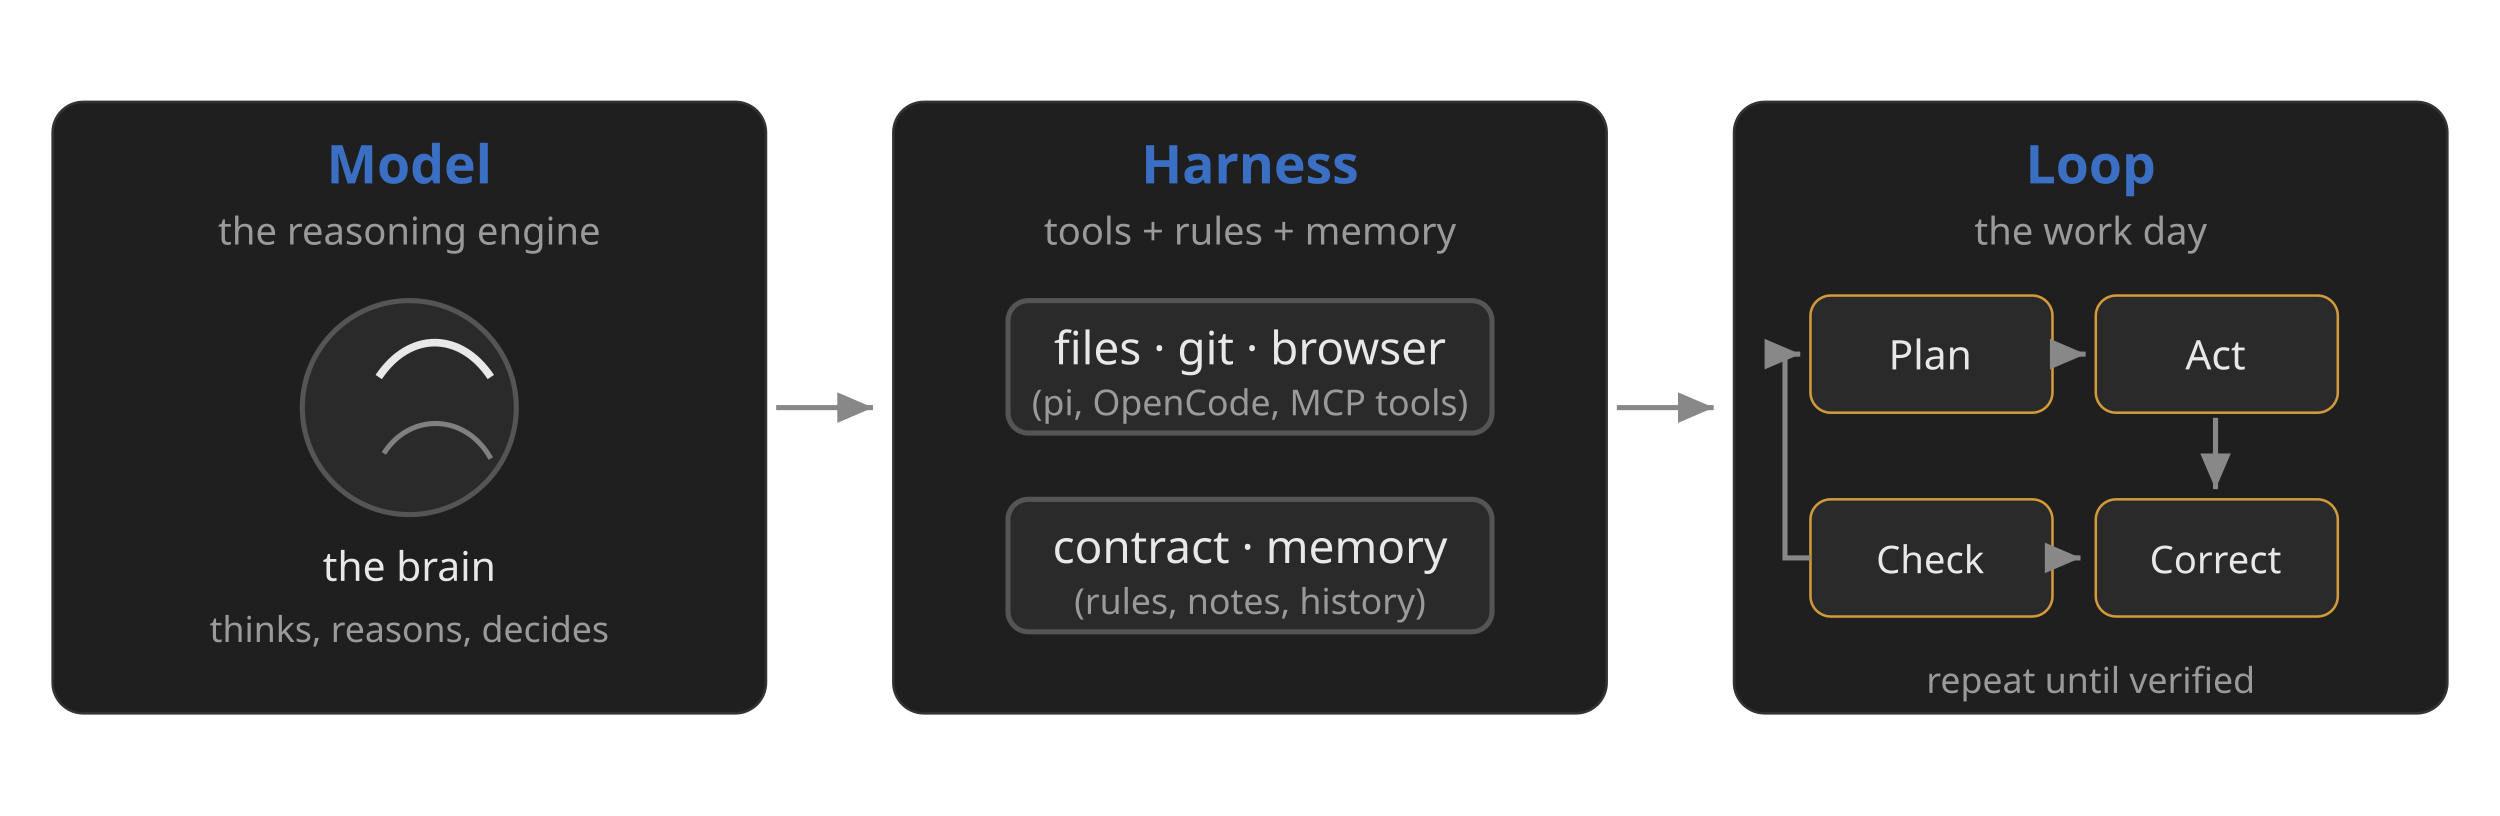
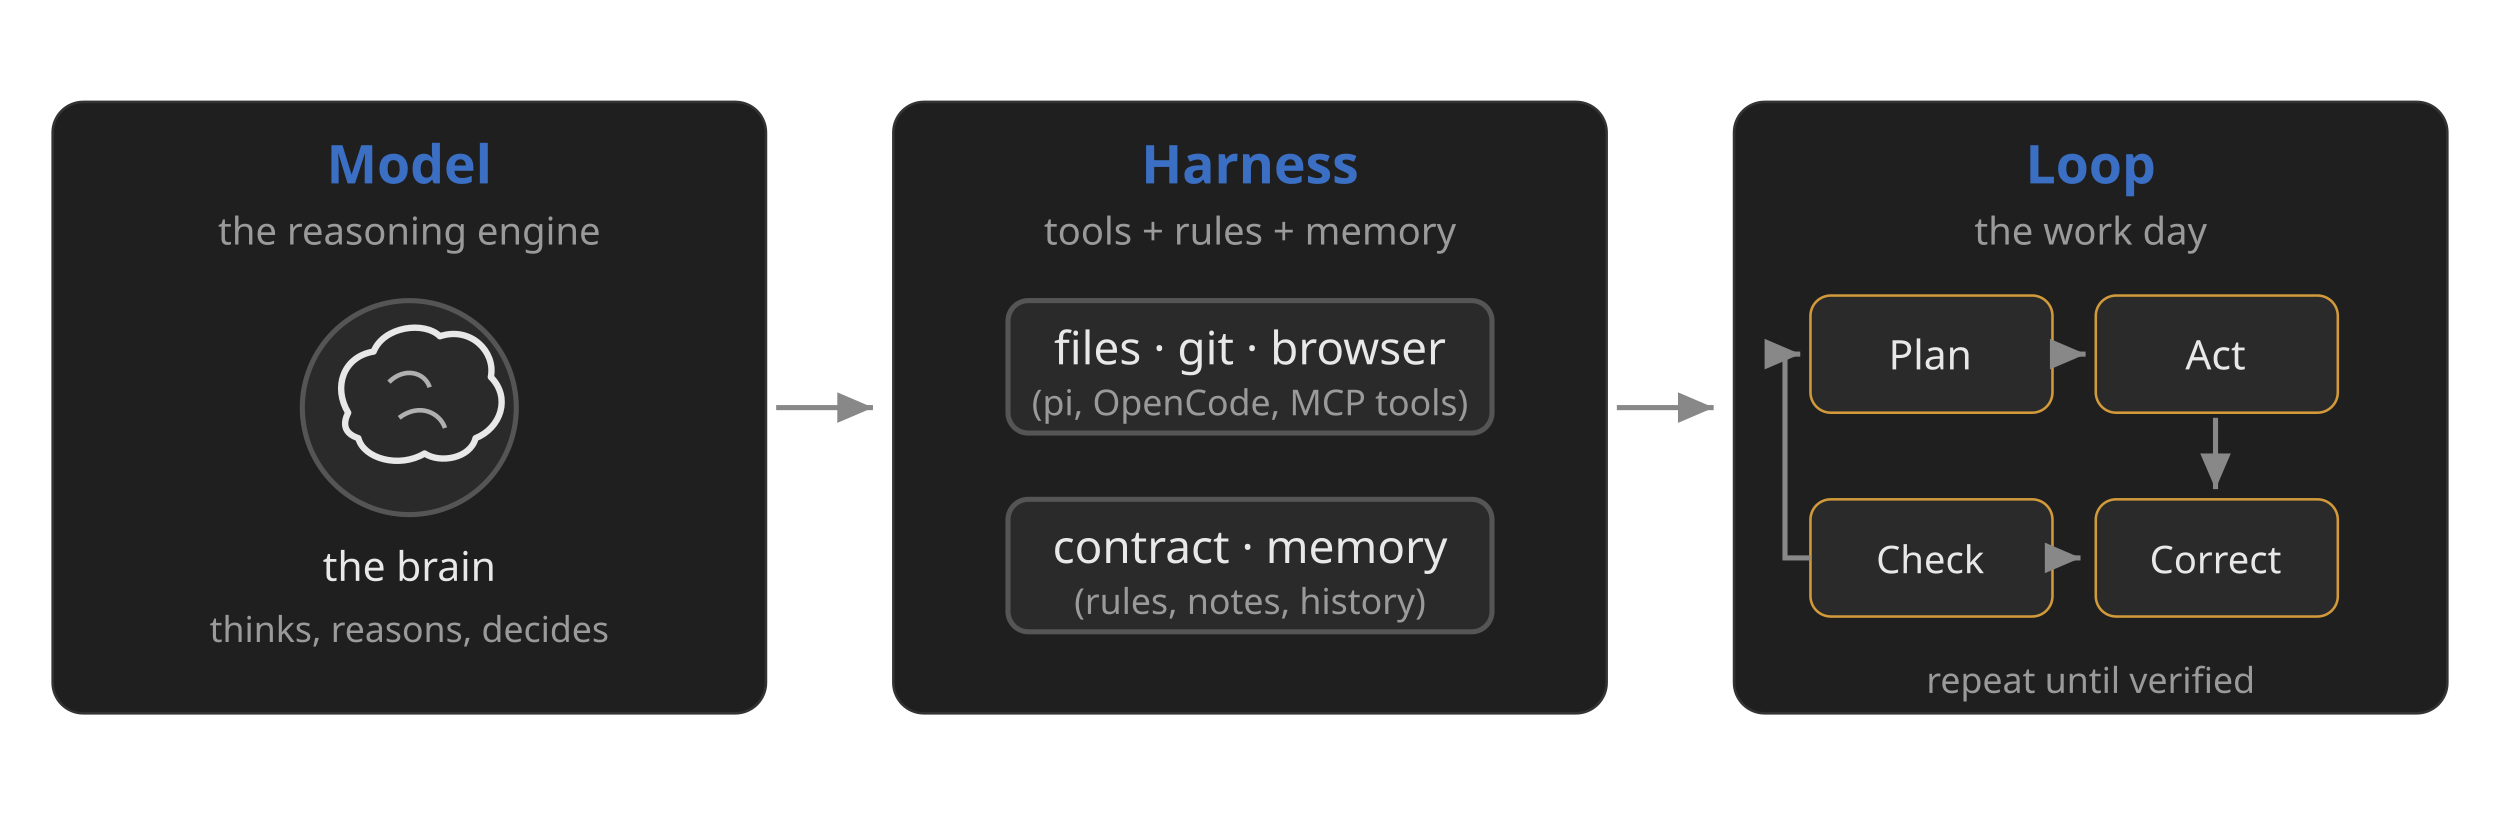
<svg xmlns="http://www.w3.org/2000/svg" width="920" height="300" viewBox="0 0 960 320" font-family="Segoe UI,system-ui,sans-serif">
  <defs>
    <marker id="mhl-ar" markerWidth="8" markerHeight="8" refX="7" refY="3" orient="auto">
      <path d="M0,0 L7,3 L0,6 Z" fill="#888" />
    </marker>
  </defs>
  <rect x="10" y="40" width="280" height="240" rx="12" fill="#1f1f1f" stroke="#333" />
  <text x="150" y="72" text-anchor="middle" font-size="21" font-weight="700" fill="#3b6fc4">Model</text>
  <text x="150" y="96" text-anchor="middle" font-size="15" fill="#9a9a9a">the reasoning engine</text>
  <circle cx="150" cy="160" r="42" fill="#2a2a2a" stroke="#555" stroke-width="2" />
-   <path d="M138 148 C 150 130 170 130 182 148" fill="none" stroke="#e8e8e8" stroke-width="3" />
-   <path d="M140 178 C 150 162 172 162 182 180" fill="none" stroke="#e8e8e8" stroke-width="2" opacity="0.45" />
+   <path d="M 126 162 C 120 152 124 140 136 138 C 140 128 156 126 162 132 C 174 128 184 138 182 148 C 190 156 186 168 176 172 C 174 180 162 182 156 178 C 146 184 132 180 130 172 C 124 170 124 166 126 162 Z" fill="none" stroke="#e8e8e8" stroke-width="2.5" stroke-linejoin="round" />
+   <path d="M 142 150 C 148 144 156 146 158 152" fill="none" stroke="#e8e8e8" stroke-width="1.8" opacity="0.7" />
+   <path d="M 146 164 C 154 158 162 162 164 168" fill="none" stroke="#e8e8e8" stroke-width="1.8" opacity="0.7" />
  <text x="150" y="228" text-anchor="middle" font-size="16" fill="#e8e8e8">the brain</text>
  <text x="150" y="252" text-anchor="middle" font-size="14" fill="#9a9a9a">thinks, reasons, decides</text>
  <line x1="294" y1="160" x2="332" y2="160" stroke="#888" stroke-width="2" marker-end="url(#mhl-ar)" />
  <rect x="340" y="40" width="280" height="240" rx="12" fill="#1f1f1f" stroke="#333" />
  <text x="480" y="72" text-anchor="middle" font-size="21" font-weight="700" fill="#3b6fc4">Harness</text>
  <text x="480" y="96" text-anchor="middle" font-size="15" fill="#9a9a9a">tools + rules + memory</text>
  <rect x="385" y="118" width="190" height="52" rx="8" fill="#2a2a2a" stroke="#555" stroke-width="2" />
  <text x="480" y="143" text-anchor="middle" font-size="18" fill="#e8e8e8">files · git · browser</text>
  <text x="480" y="163" text-anchor="middle" font-size="14" fill="#9a9a9a">(pi, OpenCode, MCP tools)</text>
  <rect x="385" y="196" width="190" height="52" rx="8" fill="#2a2a2a" stroke="#555" stroke-width="2" />
  <text x="480" y="221" text-anchor="middle" font-size="18" fill="#e8e8e8">contract · memory</text>
  <text x="480" y="241" text-anchor="middle" font-size="14" fill="#9a9a9a">(rules, notes, history)</text>
  <line x1="624" y1="160" x2="662" y2="160" stroke="#888" stroke-width="2" marker-end="url(#mhl-ar)" />
  <rect x="670" y="40" width="280" height="240" rx="12" fill="#1f1f1f" stroke="#333" />
  <text x="810" y="72" text-anchor="middle" font-size="21" font-weight="700" fill="#3b6fc4">Loop</text>
  <text x="810" y="96" text-anchor="middle" font-size="15" fill="#9a9a9a">the work day</text>
  <rect x="700" y="116" width="95" height="46" rx="8" fill="#2a2a2a" stroke="#d29a3a" />
  <text x="747" y="145" text-anchor="middle" font-size="16" fill="#e8e8e8">Plan</text>
  <rect x="812" y="116" width="95" height="46" rx="8" fill="#2a2a2a" stroke="#d29a3a" />
  <text x="859" y="145" text-anchor="middle" font-size="16" fill="#e8e8e8">Act</text>
  <rect x="700" y="196" width="95" height="46" rx="8" fill="#2a2a2a" stroke="#d29a3a" />
  <text x="747" y="225" text-anchor="middle" font-size="15" fill="#e8e8e8">Check</text>
  <rect x="812" y="196" width="95" height="46" rx="8" fill="#2a2a2a" stroke="#d29a3a" />
  <text x="859" y="225" text-anchor="middle" font-size="15" fill="#e8e8e8">Correct</text>
  <line x1="797" y1="139" x2="808" y2="139" stroke="#888" stroke-width="2" marker-end="url(#mhl-ar)" />
  <line x1="859" y1="164" x2="859" y2="192" stroke="#888" stroke-width="2" marker-end="url(#mhl-ar)" />
  <line x1="797" y1="219" x2="806" y2="219" stroke="#888" stroke-width="2" marker-end="url(#mhl-ar)" />
  <path d="M 700 219 L 690 219 L 690 139 L 696 139" fill="none" stroke="#888" stroke-width="2" marker-end="url(#mhl-ar)" />
  <text x="810" y="272" text-anchor="middle" font-size="14" fill="#9a9a9a">repeat until verified</text>
</svg>
